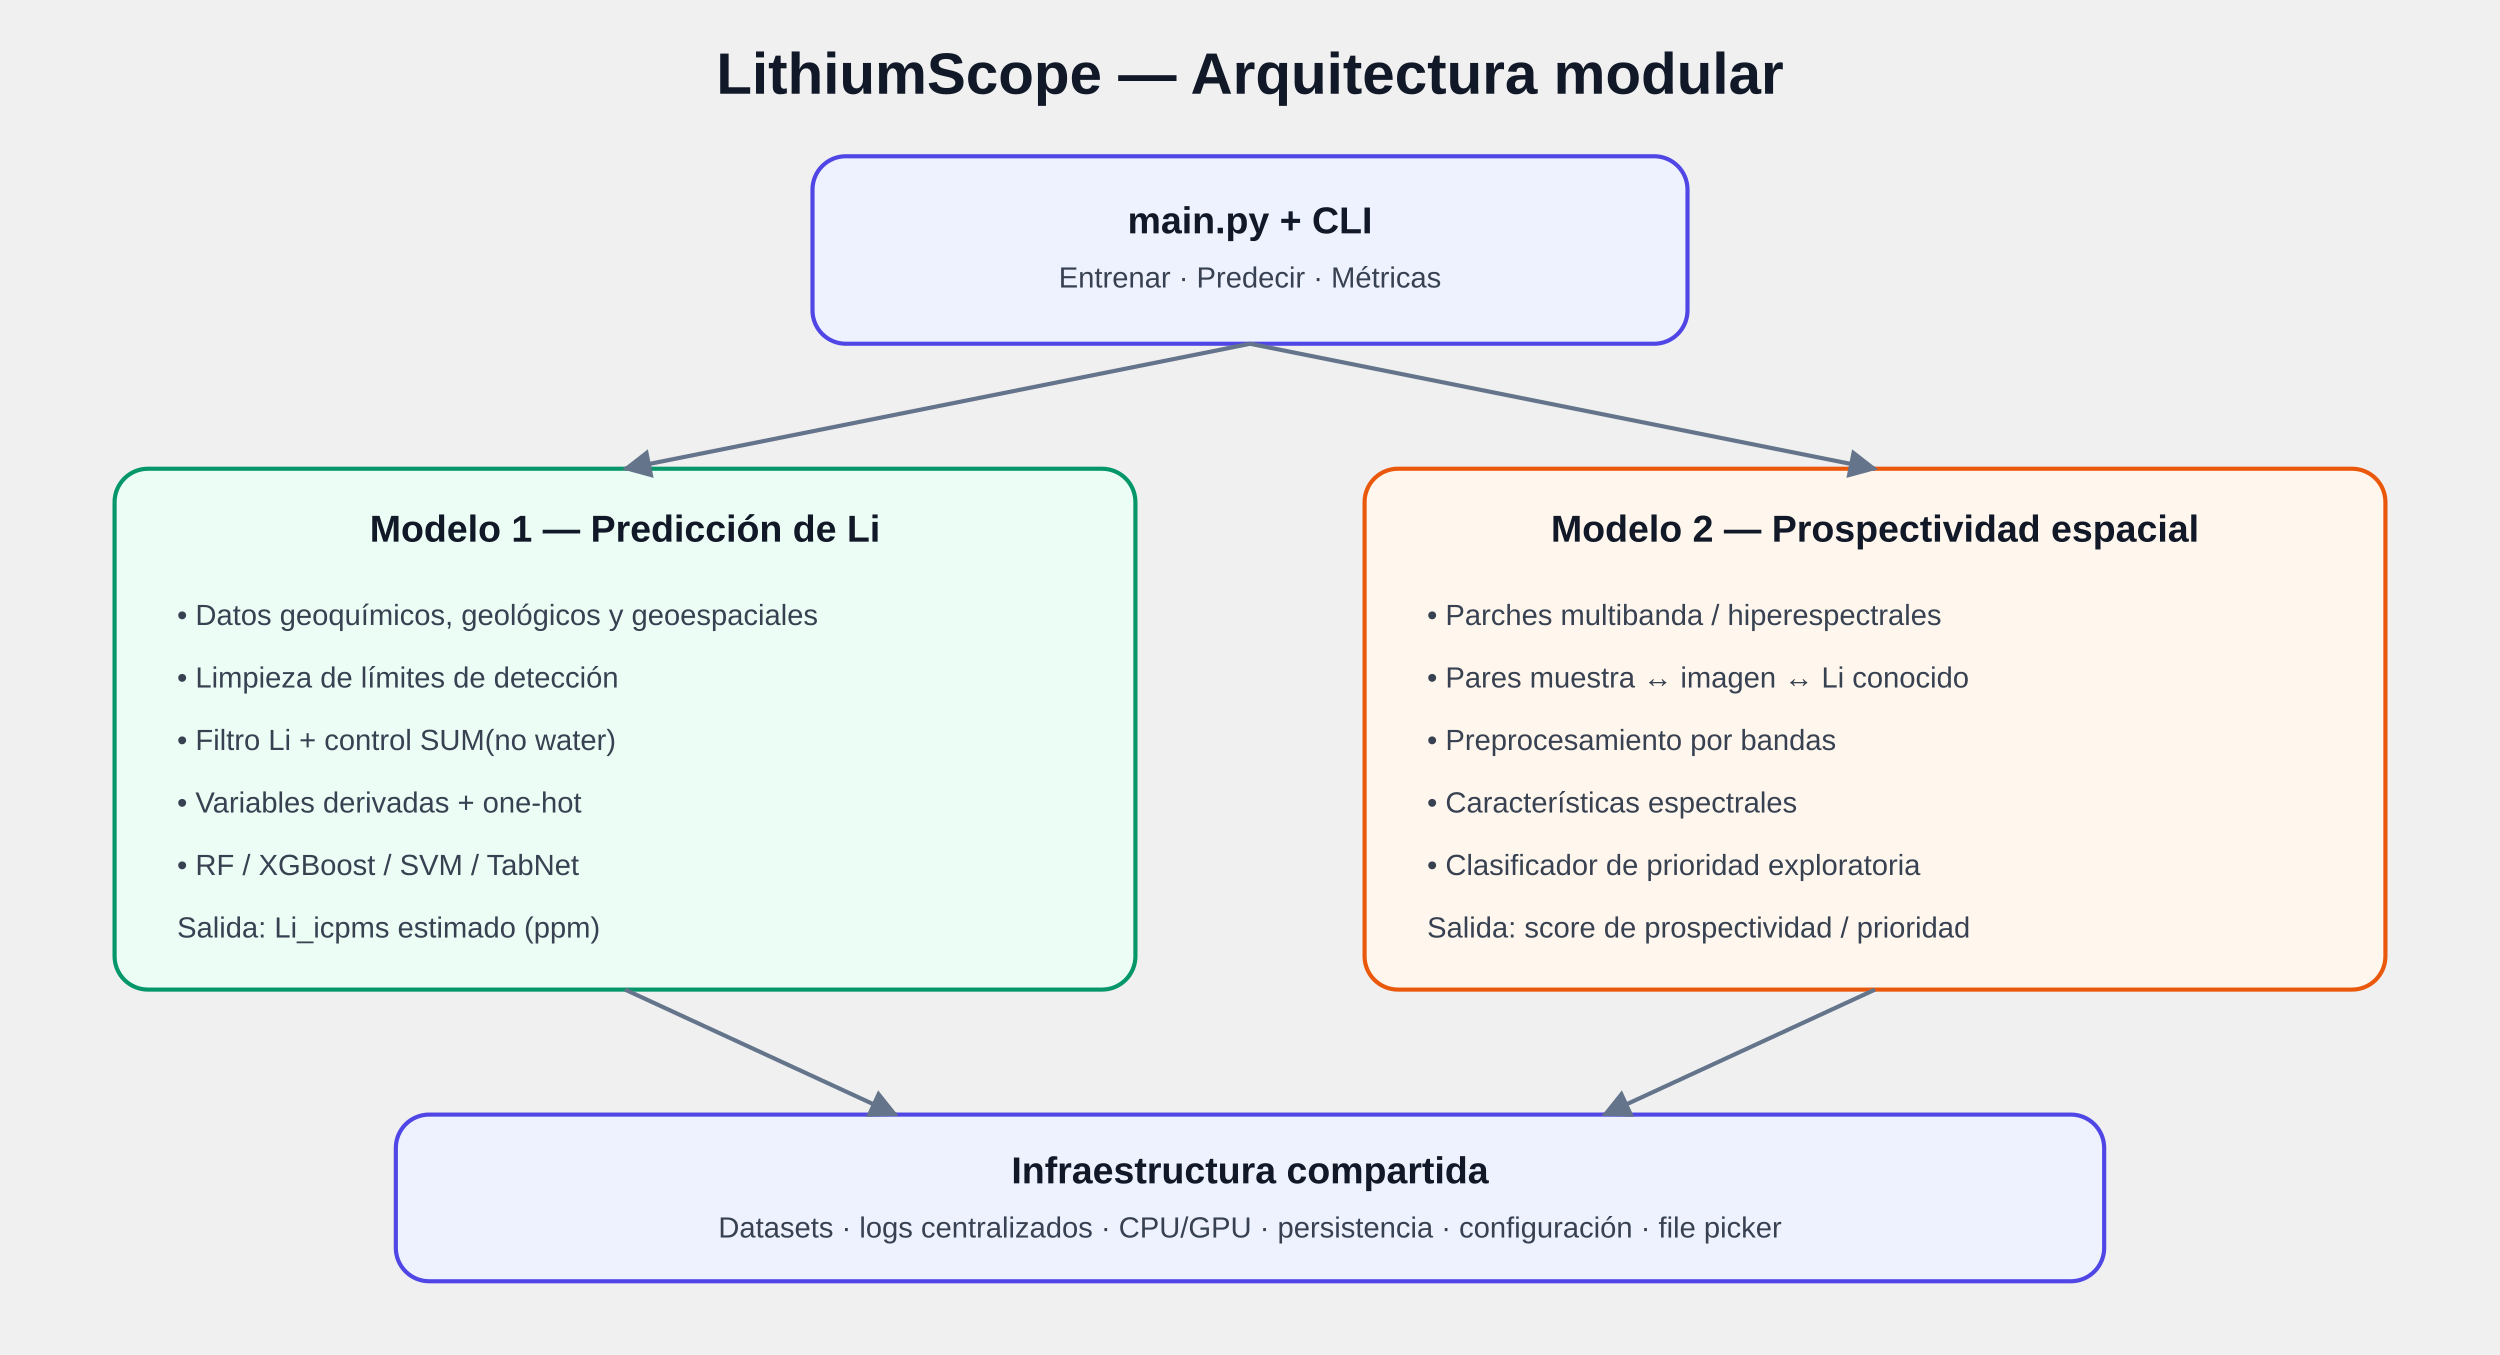
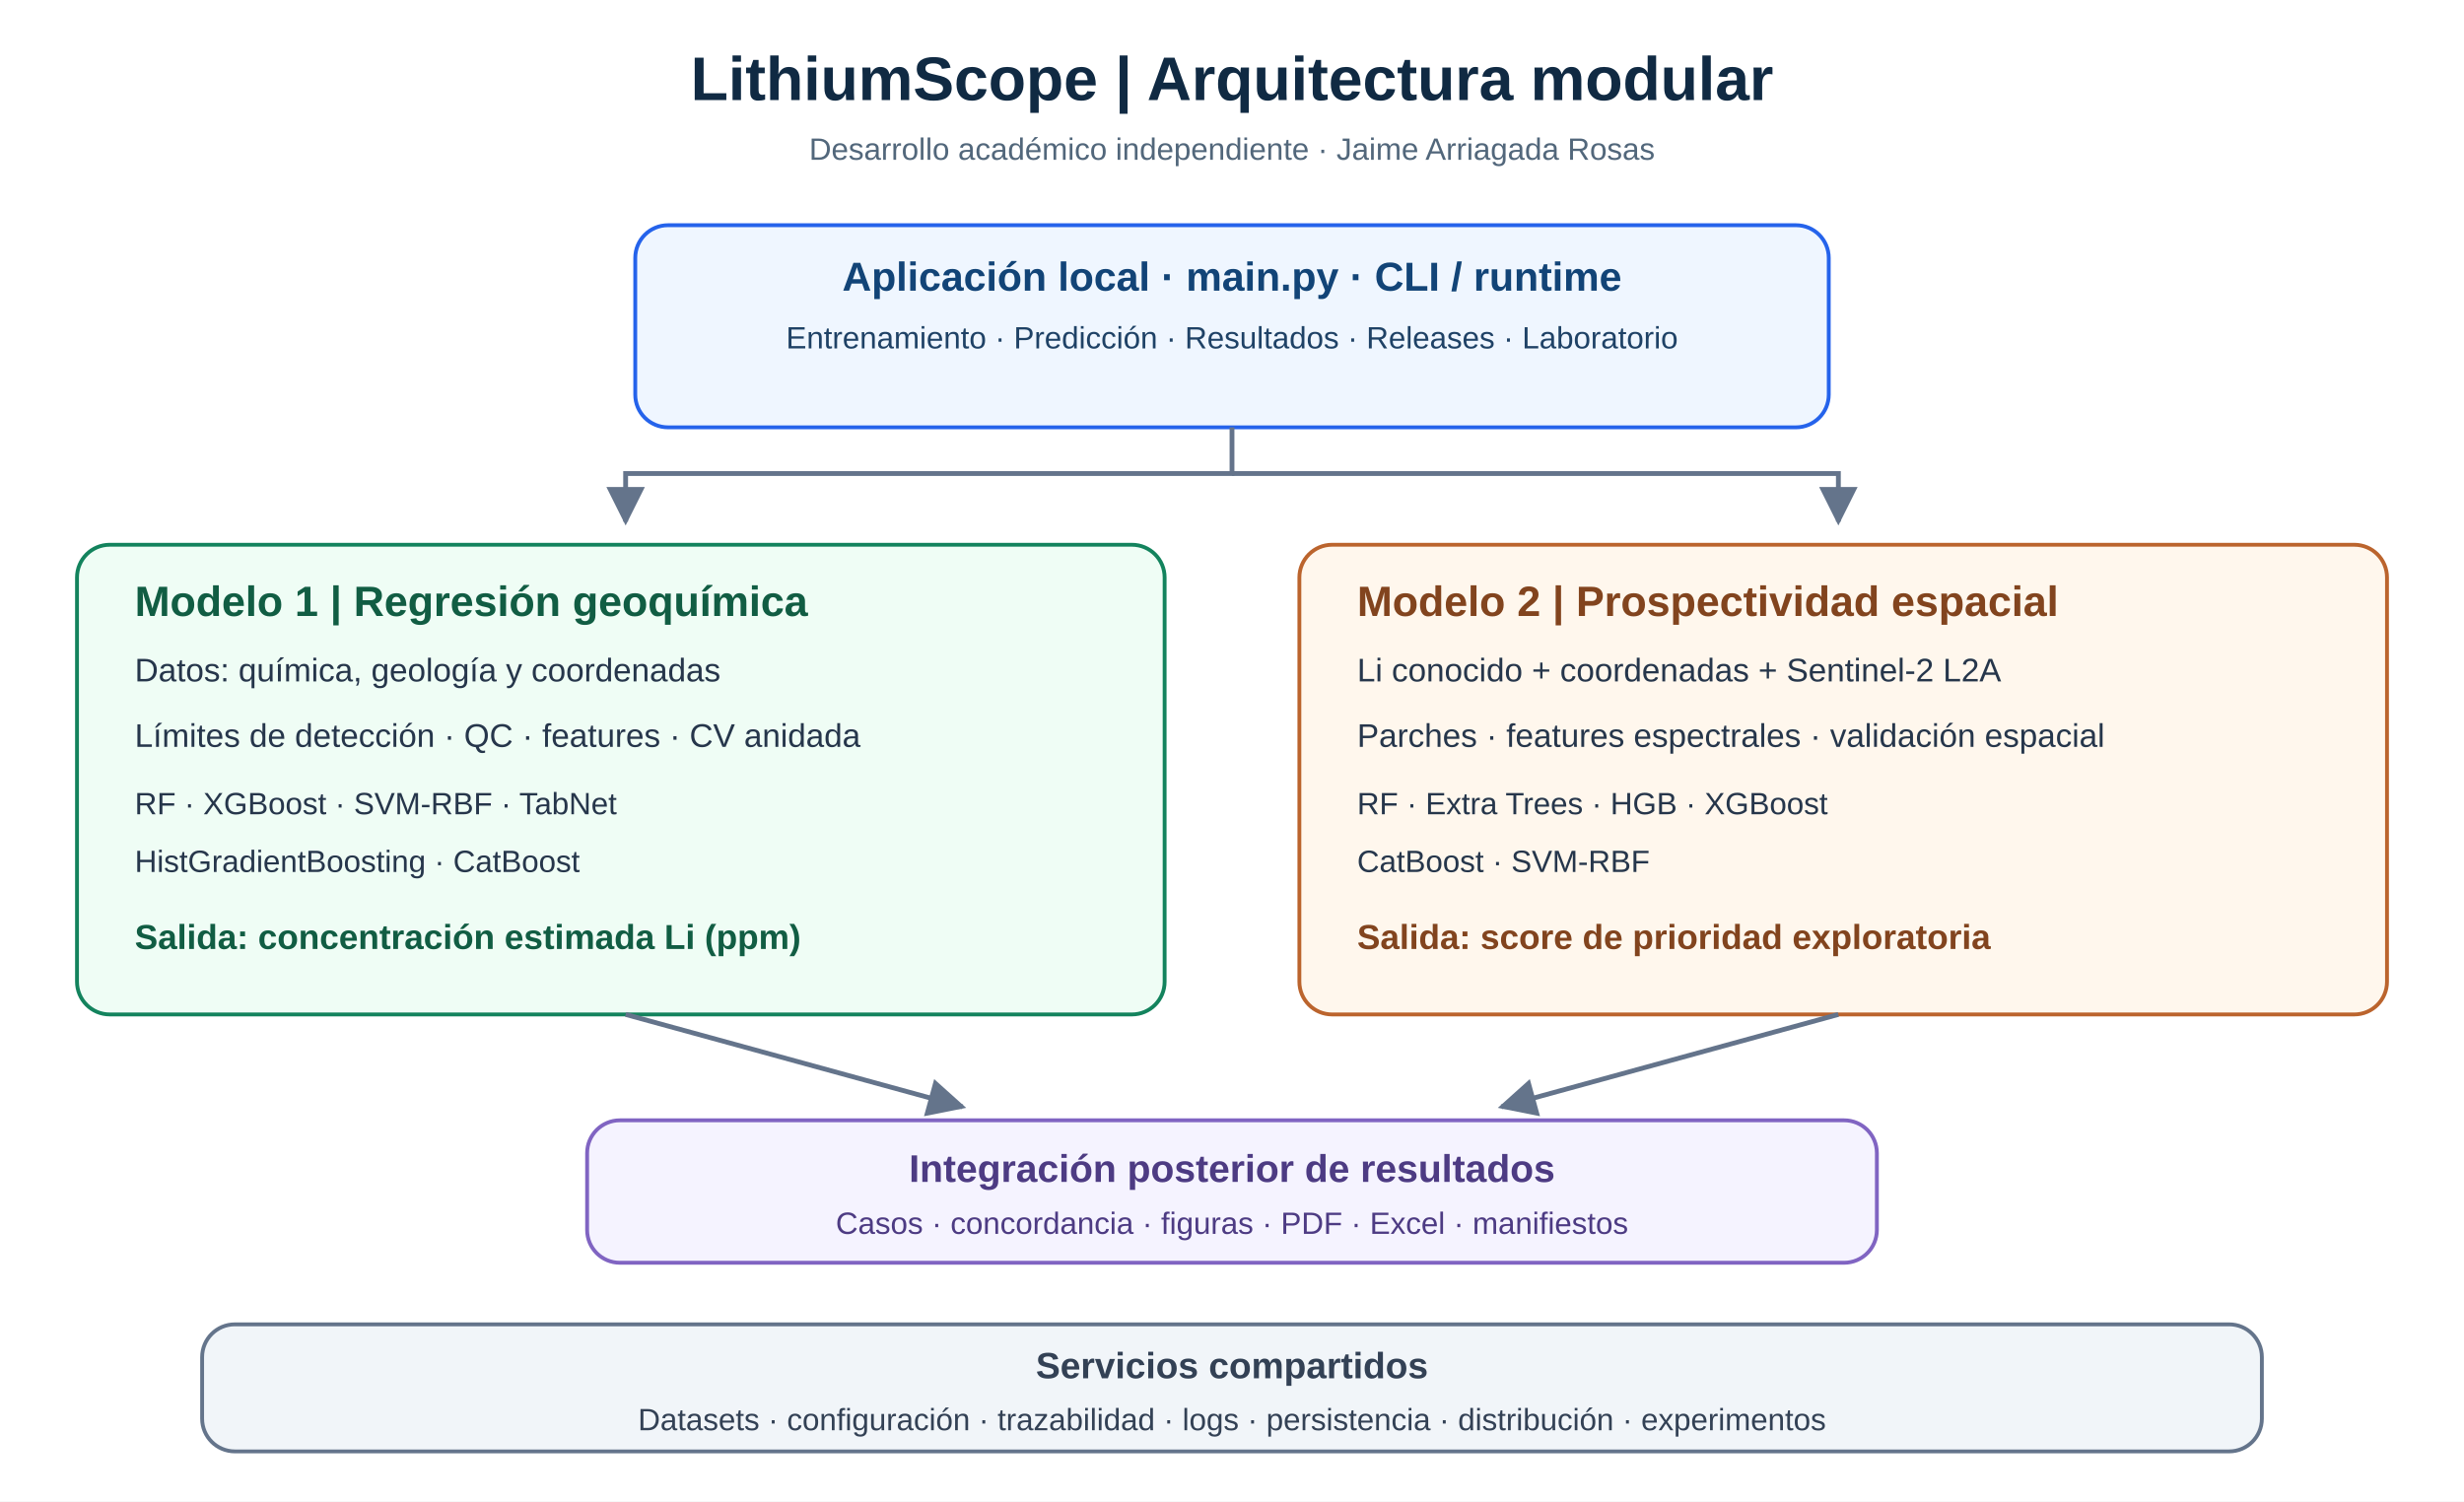
- <svg xmlns="http://www.w3.org/2000/svg" width="1200" height="650" viewBox="0 0 1200 650">
+ <svg xmlns="http://www.w3.org/2000/svg" width="1280" height="780" viewBox="0 0 1280 780" role="img">
  <defs>
-     <style>.title{font:700 28px Arial,sans-serif;fill:#111827}.h{font:700 18px Arial,sans-serif;fill:#111827}.t{font:14px Arial,sans-serif;fill:#374151}.shared{fill:#eef2ff;stroke:#4f46e5;stroke-width:2;rx:16}.m1{fill:#ecfdf5;stroke:#059669;stroke-width:2;rx:16}.m2{fill:#fff7ed;stroke:#ea580c;stroke-width:2;rx:16}.line{stroke:#64748b;stroke-width:2;marker-end:url(#a)}</style>
-     <marker id="a" viewBox="0 0 10 10" refX="9" refY="5" markerWidth="7" markerHeight="7" orient="auto-start-reverse">
-       <path d="M 0 0 L 10 5 L 0 10 z" fill="#64748b" />
+     <marker id="arrow" viewBox="0 0 10 10" refX="9" refY="5" markerWidth="8" markerHeight="8" orient="auto">
+       <path d="M0 0 L10 5 L0 10 Z" fill="#64748B" />
    </marker>
  </defs>
-   <text x="600" y="45" text-anchor="middle" class="title">LithiumScope — Arquitectura modular</text>
-   <rect x="390" y="75" width="420" height="90" class="shared" />
-   <text x="600" y="112" text-anchor="middle" class="h">main.py + CLI</text>
-   <text x="600" y="138" text-anchor="middle" class="t">Entrenar · Predecir · Métricas</text>
-   <rect x="55" y="225" width="490" height="250" class="m1" />
-   <text x="300" y="260" text-anchor="middle" class="h">Modelo 1 — Predicción de Li</text>
-   <text x="85" y="300" class="t">• Datos geoquímicos, geológicos y geoespaciales</text>
-   <text x="85" y="330" class="t">• Limpieza de límites de detección</text>
-   <text x="85" y="360" class="t">• Filtro Li + control SUM(no water)</text>
-   <text x="85" y="390" class="t">• Variables derivadas + one-hot</text>
-   <text x="85" y="420" class="t">• RF / XGBoost / SVM / TabNet</text>
-   <text x="85" y="450" class="t">Salida: Li_icpms estimado (ppm)</text>
-   <rect x="655" y="225" width="490" height="250" class="m2" />
-   <text x="900" y="260" text-anchor="middle" class="h">Modelo 2 — Prospectividad espacial</text>
-   <text x="685" y="300" class="t">• Parches multibanda / hiperespectrales</text>
-   <text x="685" y="330" class="t">• Pares muestra ↔ imagen ↔ Li conocido</text>
-   <text x="685" y="360" class="t">• Preprocesamiento por bandas</text>
-   <text x="685" y="390" class="t">• Características espectrales</text>
-   <text x="685" y="420" class="t">• Clasificador de prioridad exploratoria</text>
-   <text x="685" y="450" class="t">Salida: score de prospectividad / prioridad</text>
-   <rect x="190" y="535" width="820" height="80" class="shared" />
-   <text x="600" y="568" text-anchor="middle" class="h">Infraestructura compartida</text>
-   <text x="600" y="594" text-anchor="middle" class="t">Datasets · logs centralizados · CPU/GPU · persistencia · configuración · file picker</text>
-   <line x1="600" y1="165" x2="300" y2="225" class="line" />
-   <line x1="600" y1="165" x2="900" y2="225" class="line" />
-   <line x1="300" y1="475" x2="430" y2="535" class="line" />
-   <line x1="900" y1="475" x2="770" y2="535" class="line" />
+   <rect width="1280" height="780" fill="#FFFFFF" />
+   <text x="640" y="52" fill="#102A43" font-family="Arial, sans-serif" font-size="32" font-weight="700" text-anchor="middle">LithiumScope | Arquitectura modular</text>
+   <text x="640" y="83" fill="#52677B" font-family="Arial, sans-serif" font-size="16" font-weight="400" text-anchor="middle">Desarrollo académico independiente · Jaime Arriagada Rosas</text>
+   <rect x="330" y="117" width="620" height="105" rx="17" fill="#EFF6FF" stroke="#2563EB" stroke-width="2" />
+   <text x="640" y="151" fill="#124477" font-family="Arial, sans-serif" font-size="21" font-weight="700" text-anchor="middle">Aplicación local · main.py · CLI / runtime</text>
+   <text x="640" y="181" fill="#1F4266" font-family="Arial, sans-serif" font-size="16" font-weight="400" text-anchor="middle">Entrenamiento · Predicción · Resultados · Releases · Laboratorio</text>
+   <path d="M640 222 L640 246 L325 246 L325 271" fill="none" stroke="#64748B" stroke-width="2.5" marker-end="url(#arrow)" />
+   <path d="M640 246 L955 246 L955 271" fill="none" stroke="#64748B" stroke-width="2.5" marker-end="url(#arrow)" />
+   <rect x="40" y="283" width="565" height="244" rx="17" fill="#EFFDF5" stroke="#13835D" stroke-width="2" />
+   <text x="70" y="320" fill="#115D43" font-family="Arial, sans-serif" font-size="22" font-weight="700" text-anchor="start">Modelo 1 | Regresión geoquímica</text>
+   <text x="70" y="354" fill="#26364B" font-family="Arial, sans-serif" font-size="17" font-weight="400" text-anchor="start">Datos: química, geología y coordenadas</text>
+   <text x="70" y="388" fill="#26364B" font-family="Arial, sans-serif" font-size="17" font-weight="400" text-anchor="start">Límites de detección · QC · features · CV anidada</text>
+   <text x="70" y="423" fill="#26364B" font-family="Arial, sans-serif" font-size="16" font-weight="400" text-anchor="start">RF · XGBoost · SVM-RBF · TabNet</text>
+   <text x="70" y="453" fill="#26364B" font-family="Arial, sans-serif" font-size="16" font-weight="400" text-anchor="start">HistGradientBoosting · CatBoost</text>
+   <text x="70" y="493" fill="#115D43" font-family="Arial, sans-serif" font-size="18" font-weight="700" text-anchor="start">Salida: concentración estimada Li (ppm)</text>
+   <rect x="675" y="283" width="565" height="244" rx="17" fill="#FFF7ED" stroke="#BB642D" stroke-width="2" />
+   <text x="705" y="320" fill="#82441E" font-family="Arial, sans-serif" font-size="22" font-weight="700" text-anchor="start">Modelo 2 | Prospectividad espacial</text>
+   <text x="705" y="354" fill="#26364B" font-family="Arial, sans-serif" font-size="17" font-weight="400" text-anchor="start">Li conocido + coordenadas + Sentinel-2 L2A</text>
+   <text x="705" y="388" fill="#26364B" font-family="Arial, sans-serif" font-size="17" font-weight="400" text-anchor="start">Parches · features espectrales · validación espacial</text>
+   <text x="705" y="423" fill="#26364B" font-family="Arial, sans-serif" font-size="16" font-weight="400" text-anchor="start">RF · Extra Trees · HGB · XGBoost</text>
+   <text x="705" y="453" fill="#26364B" font-family="Arial, sans-serif" font-size="16" font-weight="400" text-anchor="start">CatBoost · SVM-RBF</text>
+   <text x="705" y="493" fill="#82441E" font-family="Arial, sans-serif" font-size="18" font-weight="700" text-anchor="start">Salida: score de prioridad exploratoria</text>
+   <path d="M 325 527 L 500 575" fill="none" stroke="#64748B" stroke-width="2.5" marker-end="url(#arrow)" />
+   <path d="M 955 527 L 780 575" fill="none" stroke="#64748B" stroke-width="2.5" marker-end="url(#arrow)" />
+   <rect x="305" y="582" width="670" height="74" rx="17" fill="#F5F3FF" stroke="#8064C2" stroke-width="2" />
+   <text x="640" y="614" fill="#4D3B83" font-family="Arial, sans-serif" font-size="20" font-weight="700" text-anchor="middle">Integración posterior de resultados</text>
+   <text x="640" y="641" fill="#4D3B83" font-family="Arial, sans-serif" font-size="16" font-weight="400" text-anchor="middle">Casos · concordancia · figuras · PDF · Excel · manifiestos</text>
+   <rect x="105" y="688" width="1070" height="66" rx="17" fill="#F1F5F9" stroke="#64748B" stroke-width="2" />
+   <text x="640" y="716" fill="#334155" font-family="Arial, sans-serif" font-size="19" font-weight="700" text-anchor="middle">Servicios compartidos</text>
+   <text x="640" y="743" fill="#334155" font-family="Arial, sans-serif" font-size="16" font-weight="400" text-anchor="middle">Datasets · configuración · trazabilidad · logs · persistencia · distribución · experimentos</text>
</svg>
